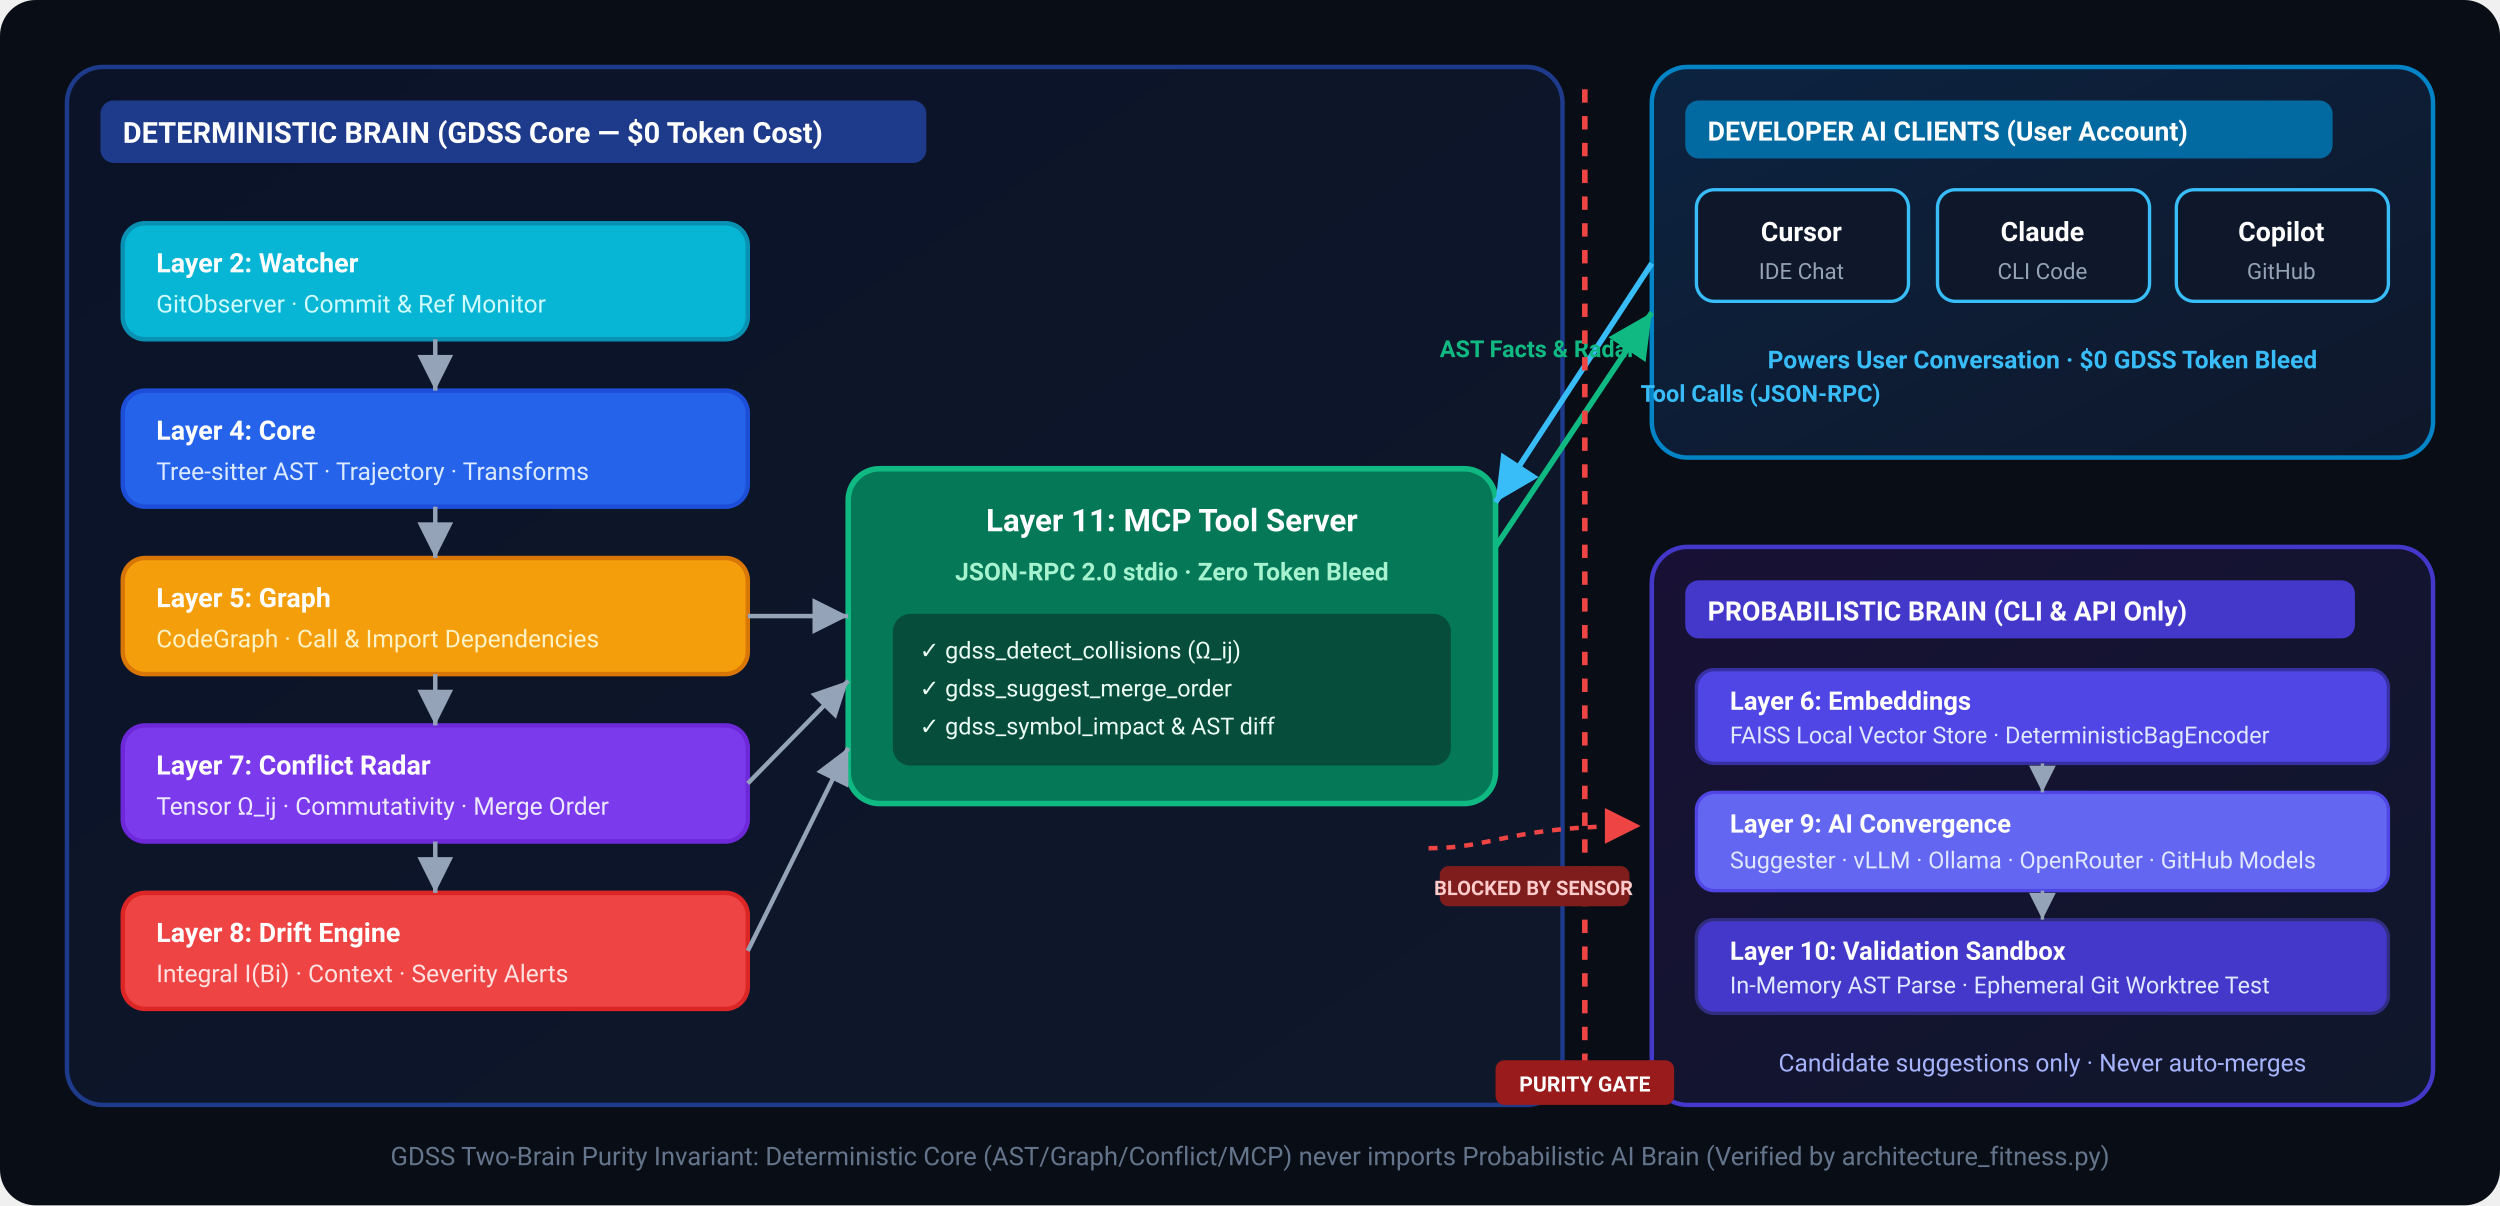
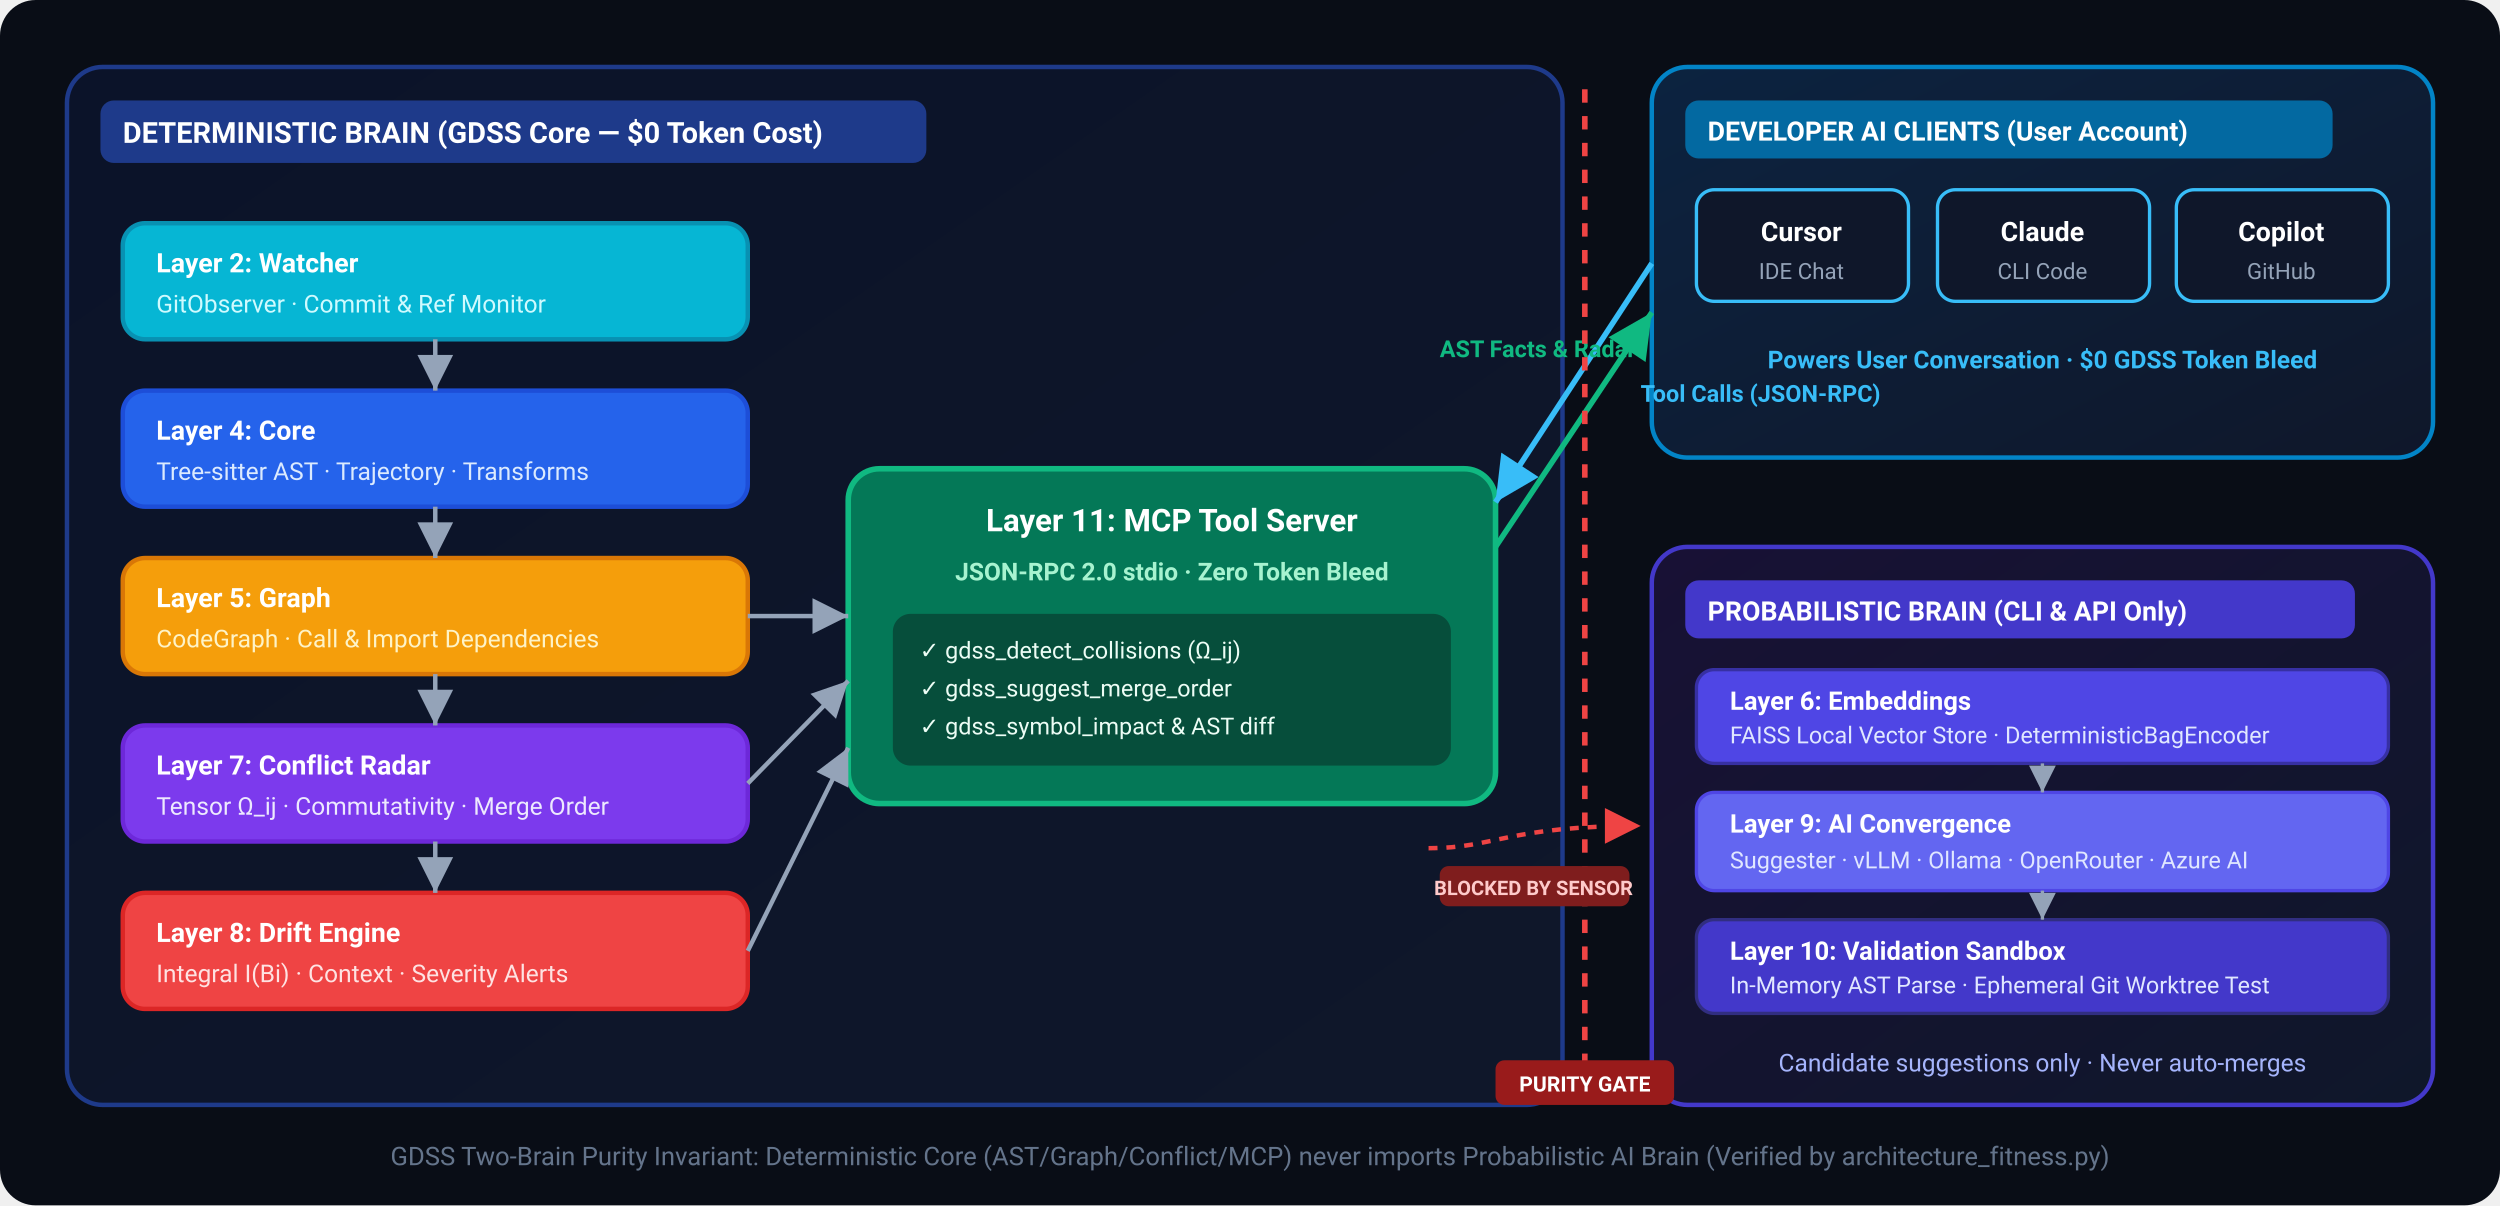
<svg xmlns="http://www.w3.org/2000/svg" viewBox="0 0 1120 540" width="100%" height="540">
  <defs>
    <marker id="arrow-slate" markerWidth="10" markerHeight="10" refX="8" refY="5" orient="auto">
      <path d="M0,1 L8,5 L0,9 z" fill="#94a3b8" />
    </marker>
    <marker id="arrow-blue" markerWidth="10" markerHeight="10" refX="8" refY="5" orient="auto">
      <path d="M0,1 L8,5 L0,9 z" fill="#38bdf8" />
    </marker>
    <marker id="arrow-green" markerWidth="10" markerHeight="10" refX="8" refY="5" orient="auto">
      <path d="M0,1 L8,5 L0,9 z" fill="#10b981" />
    </marker>
    <marker id="arrow-red" markerWidth="10" markerHeight="10" refX="8" refY="5" orient="auto">
      <path d="M0,1 L8,5 L0,9 z" fill="#ef4444" />
    </marker>
    <linearGradient id="detGrad" x1="0%" y1="0%" x2="100%" y2="100%">
      <stop offset="0%" stop-color="#0b1329" />
      <stop offset="100%" stop-color="#0f172a" />
    </linearGradient>
    <linearGradient id="probGrad" x1="0%" y1="0%" x2="100%" y2="100%">
      <stop offset="0%" stop-color="#181135" />
      <stop offset="100%" stop-color="#0f172a" />
    </linearGradient>
    <linearGradient id="clientGrad" x1="0%" y1="0%" x2="100%" y2="100%">
      <stop offset="0%" stop-color="#0c2340" />
      <stop offset="100%" stop-color="#0f172a" />
    </linearGradient>
  </defs>
  <rect x="0" y="0" width="1120" height="540" fill="#090d16" rx="16" />
  <rect x="30" y="30" width="670" height="465" rx="16" fill="url(#detGrad)" stroke="#1e3a8a" stroke-width="2" />
  <rect x="45" y="45" width="370" height="28" rx="6" fill="#1e3a8a" />
  <text x="55" y="64" fill="#ffffff" font-family="Segoe UI, Roboto, Arial, sans-serif" font-weight="700" font-size="13">DETERMINISTIC BRAIN (GDSS Core — $0 Token Cost)</text>
  <rect x="55" y="100" width="280" height="52" rx="10" fill="#06b6d4" stroke="#0891b2" stroke-width="2" />
  <text x="70" y="122" fill="#ffffff" font-family="Segoe UI, Roboto, Arial, sans-serif" font-weight="700" font-size="12">Layer 2: Watcher</text>
  <text x="70" y="140" fill="#cffafe" font-family="Segoe UI, Roboto, Arial, sans-serif" font-size="11">GitObserver · Commit &amp; Ref Monitor</text>
  <rect x="55" y="175" width="280" height="52" rx="10" fill="#2563eb" stroke="#1d4ed8" stroke-width="2" />
  <text x="70" y="197" fill="#ffffff" font-family="Segoe UI, Roboto, Arial, sans-serif" font-weight="700" font-size="12">Layer 4: Core</text>
  <text x="70" y="215" fill="#dbeafe" font-family="Segoe UI, Roboto, Arial, sans-serif" font-size="11">Tree-sitter AST · Trajectory · Transforms</text>
  <rect x="55" y="250" width="280" height="52" rx="10" fill="#f59e0b" stroke="#d97706" stroke-width="2" />
  <text x="70" y="272" fill="#ffffff" font-family="Segoe UI, Roboto, Arial, sans-serif" font-weight="700" font-size="12">Layer 5: Graph</text>
  <text x="70" y="290" fill="#fef3c7" font-family="Segoe UI, Roboto, Arial, sans-serif" font-size="11">CodeGraph · Call &amp; Import Dependencies</text>
  <rect x="55" y="325" width="280" height="52" rx="10" fill="#7c3aed" stroke="#6d28d9" stroke-width="2" />
  <text x="70" y="347" fill="#ffffff" font-family="Segoe UI, Roboto, Arial, sans-serif" font-weight="700" font-size="12">Layer 7: Conflict Radar</text>
  <text x="70" y="365" fill="#ede9fe" font-family="Segoe UI, Roboto, Arial, sans-serif" font-size="11">Tensor Ω_ij · Commutativity · Merge Order</text>
  <rect x="55" y="400" width="280" height="52" rx="10" fill="#ef4444" stroke="#dc2626" stroke-width="2" />
  <text x="70" y="422" fill="#ffffff" font-family="Segoe UI, Roboto, Arial, sans-serif" font-weight="700" font-size="12">Layer 8: Drift Engine</text>
  <text x="70" y="440" fill="#fee2e2" font-family="Segoe UI, Roboto, Arial, sans-serif" font-size="11">Integral I(Bi) · Context · Severity Alerts</text>
  <line x1="195" y1="152" x2="195" y2="175" stroke="#94a3b8" stroke-width="2" marker-end="url(#arrow-slate)" />
  <line x1="195" y1="227" x2="195" y2="250" stroke="#94a3b8" stroke-width="2" marker-end="url(#arrow-slate)" />
  <line x1="195" y1="302" x2="195" y2="325" stroke="#94a3b8" stroke-width="2" marker-end="url(#arrow-slate)" />
  <line x1="195" y1="377" x2="195" y2="400" stroke="#94a3b8" stroke-width="2" marker-end="url(#arrow-slate)" />
  <rect x="380" y="210" width="290" height="150" rx="14" fill="#047857" stroke="#10b981" stroke-width="2.5" />
  <text x="525" y="238" text-anchor="middle" fill="#ffffff" font-family="Segoe UI, Roboto, Arial, sans-serif" font-weight="700" font-size="14">Layer 11: MCP Tool Server</text>
  <text x="525" y="260" text-anchor="middle" fill="#a7f3d0" font-family="Segoe UI, Roboto, Arial, sans-serif" font-weight="600" font-size="11">JSON-RPC 2.0 stdio · Zero Token Bleed</text>
  <rect x="400" y="275" width="250" height="68" rx="8" fill="#064e3b" />
  <text x="412" y="295" fill="#ecfdf5" font-family="Segoe UI, Roboto, Arial, sans-serif" font-size="10.5">✓ gdss_detect_collisions (Ω_ij)</text>
  <text x="412" y="312" fill="#ecfdf5" font-family="Segoe UI, Roboto, Arial, sans-serif" font-size="10.5">✓ gdss_suggest_merge_order</text>
  <text x="412" y="329" fill="#ecfdf5" font-family="Segoe UI, Roboto, Arial, sans-serif" font-size="10.5">✓ gdss_symbol_impact &amp; AST diff</text>
  <path d="M 335,276 L 380,276" stroke="#94a3b8" stroke-width="2" marker-end="url(#arrow-slate)" />
  <path d="M 335,351 L 380,305" stroke="#94a3b8" stroke-width="2" marker-end="url(#arrow-slate)" />
  <path d="M 335,426 L 380,335" stroke="#94a3b8" stroke-width="2" marker-end="url(#arrow-slate)" />
  <rect x="740" y="30" width="350" height="175" rx="16" fill="url(#clientGrad)" stroke="#0284c7" stroke-width="2" />
  <rect x="755" y="45" width="290" height="26" rx="6" fill="#0369a1" />
  <text x="765" y="63" fill="#ffffff" font-family="Segoe UI, Roboto, Arial, sans-serif" font-weight="700" font-size="12">DEVELOPER AI CLIENTS (User Account)</text>
  <rect x="760" y="85" width="95" height="50" rx="8" fill="#0f172a" stroke="#38bdf8" stroke-width="1.5" />
  <text x="807" y="108" text-anchor="middle" fill="#ffffff" font-family="Segoe UI, Roboto, Arial, sans-serif" font-weight="600" font-size="12">Cursor</text>
  <text x="807" y="125" text-anchor="middle" fill="#94a3b8" font-family="Segoe UI, Roboto, Arial, sans-serif" font-size="10">IDE Chat</text>
  <rect x="868" y="85" width="95" height="50" rx="8" fill="#0f172a" stroke="#38bdf8" stroke-width="1.5" />
  <text x="915" y="108" text-anchor="middle" fill="#ffffff" font-family="Segoe UI, Roboto, Arial, sans-serif" font-weight="600" font-size="12">Claude</text>
  <text x="915" y="125" text-anchor="middle" fill="#94a3b8" font-family="Segoe UI, Roboto, Arial, sans-serif" font-size="10">CLI Code</text>
  <rect x="975" y="85" width="95" height="50" rx="8" fill="#0f172a" stroke="#38bdf8" stroke-width="1.5" />
  <text x="1022" y="108" text-anchor="middle" fill="#ffffff" font-family="Segoe UI, Roboto, Arial, sans-serif" font-weight="600" font-size="12">Copilot</text>
  <text x="1022" y="125" text-anchor="middle" fill="#94a3b8" font-family="Segoe UI, Roboto, Arial, sans-serif" font-size="10">GitHub</text>
  <text x="915" y="165" text-anchor="middle" fill="#38bdf8" font-family="Segoe UI, Roboto, Arial, sans-serif" font-weight="600" font-size="11">Powers User Conversation · $0 GDSS Token Bleed</text>
  <path d="M 740,118 L 670,225" stroke="#38bdf8" stroke-width="2.5" marker-end="url(#arrow-blue)" />
  <text x="735" y="180" fill="#38bdf8" font-family="Segoe UI, Roboto, Arial, sans-serif" font-weight="600" font-size="10.5">Tool Calls (JSON-RPC)</text>
  <path d="M 670,245 L 740,140" stroke="#10b981" stroke-width="2.5" marker-end="url(#arrow-green)" />
  <text x="645" y="160" fill="#10b981" font-family="Segoe UI, Roboto, Arial, sans-serif" font-weight="600" font-size="10.5">AST Facts &amp; Radar</text>
  <rect x="740" y="245" width="350" height="250" rx="16" fill="url(#probGrad)" stroke="#4338ca" stroke-width="2" />
  <rect x="755" y="260" width="300" height="26" rx="6" fill="#4338ca" />
  <text x="765" y="278" fill="#ffffff" font-family="Segoe UI, Roboto, Arial, sans-serif" font-weight="700" font-size="12">PROBABILISTIC BRAIN (CLI &amp; API Only)</text>
  <rect x="760" y="300" width="310" height="42" rx="8" fill="#4f46e5" stroke="#3730a3" stroke-width="1.5" />
  <text x="775" y="318" fill="#ffffff" font-family="Segoe UI, Roboto, Arial, sans-serif" font-weight="700" font-size="11.5">Layer 6: Embeddings</text>
  <text x="775" y="333" fill="#e0e7ff" font-family="Segoe UI, Roboto, Arial, sans-serif" font-size="10.5">FAISS Local Vector Store · DeterministicBagEncoder</text>
  <rect x="760" y="355" width="310" height="44" rx="8" fill="#6366f1" stroke="#4f46e5" stroke-width="1.5" />
  <text x="775" y="373" fill="#ffffff" font-family="Segoe UI, Roboto, Arial, sans-serif" font-weight="700" font-size="11.5">Layer 9: AI Convergence</text>
-   <text x="775" y="389" fill="#e0e7ff" font-family="Segoe UI, Roboto, Arial, sans-serif" font-size="10.5">Suggester · vLLM · Ollama · OpenRouter · GitHub Models</text>
+   <text x="775" y="389" fill="#e0e7ff" font-family="Segoe UI, Roboto, Arial, sans-serif" font-size="10.5">Suggester · vLLM · Ollama · OpenRouter · Azure AI</text>
  <rect x="760" y="412" width="310" height="42" rx="8" fill="#4338ca" stroke="#312e81" stroke-width="1.5" />
  <text x="775" y="430" fill="#ffffff" font-family="Segoe UI, Roboto, Arial, sans-serif" font-weight="700" font-size="11.5">Layer 10: Validation Sandbox</text>
  <text x="775" y="445" fill="#e0e7ff" font-family="Segoe UI, Roboto, Arial, sans-serif" font-size="10.5">In-Memory AST Parse · Ephemeral Git Worktree Test</text>
  <line x1="915" y1="342" x2="915" y2="355" stroke="#94a3b8" stroke-width="1.5" marker-end="url(#arrow-slate)" />
  <line x1="915" y1="399" x2="915" y2="412" stroke="#94a3b8" stroke-width="1.5" marker-end="url(#arrow-slate)" />
  <text x="915" y="480" text-anchor="middle" fill="#a5b4fc" font-family="Segoe UI, Roboto, Arial, sans-serif" font-size="11">Candidate suggestions only · Never auto-merges</text>
  <line x1="710" y1="40" x2="710" y2="485" stroke="#ef4444" stroke-width="2.5" stroke-dasharray="6 6" />
  <rect x="670" y="475" width="80" height="20" rx="4" fill="#991b1b" />
  <text x="710" y="489" text-anchor="middle" fill="#ffffff" font-family="Segoe UI, Roboto, Arial, sans-serif" font-weight="700" font-size="9.5">PURITY GATE</text>
  <path d="M 640,380 C 670,380 675,370 735,370" fill="none" stroke="#ef4444" stroke-width="2" stroke-dasharray="4 4" marker-end="url(#arrow-red)" />
  <rect x="645" y="388" width="85" height="18" rx="4" fill="#7f1d1d" />
  <text x="687" y="401" text-anchor="middle" fill="#fecaca" font-family="Segoe UI, Roboto, Arial, sans-serif" font-weight="700" font-size="9">BLOCKED BY SENSOR</text>
  <text x="560" y="522" text-anchor="middle" fill="#64748b" font-family="Segoe UI, Roboto, Arial, sans-serif" font-size="11.5">GDSS Two-Brain Purity Invariant: Deterministic Core (AST/Graph/Conflict/MCP) never imports Probabilistic AI Brain (Verified by architecture_fitness.py)</text>
</svg>
